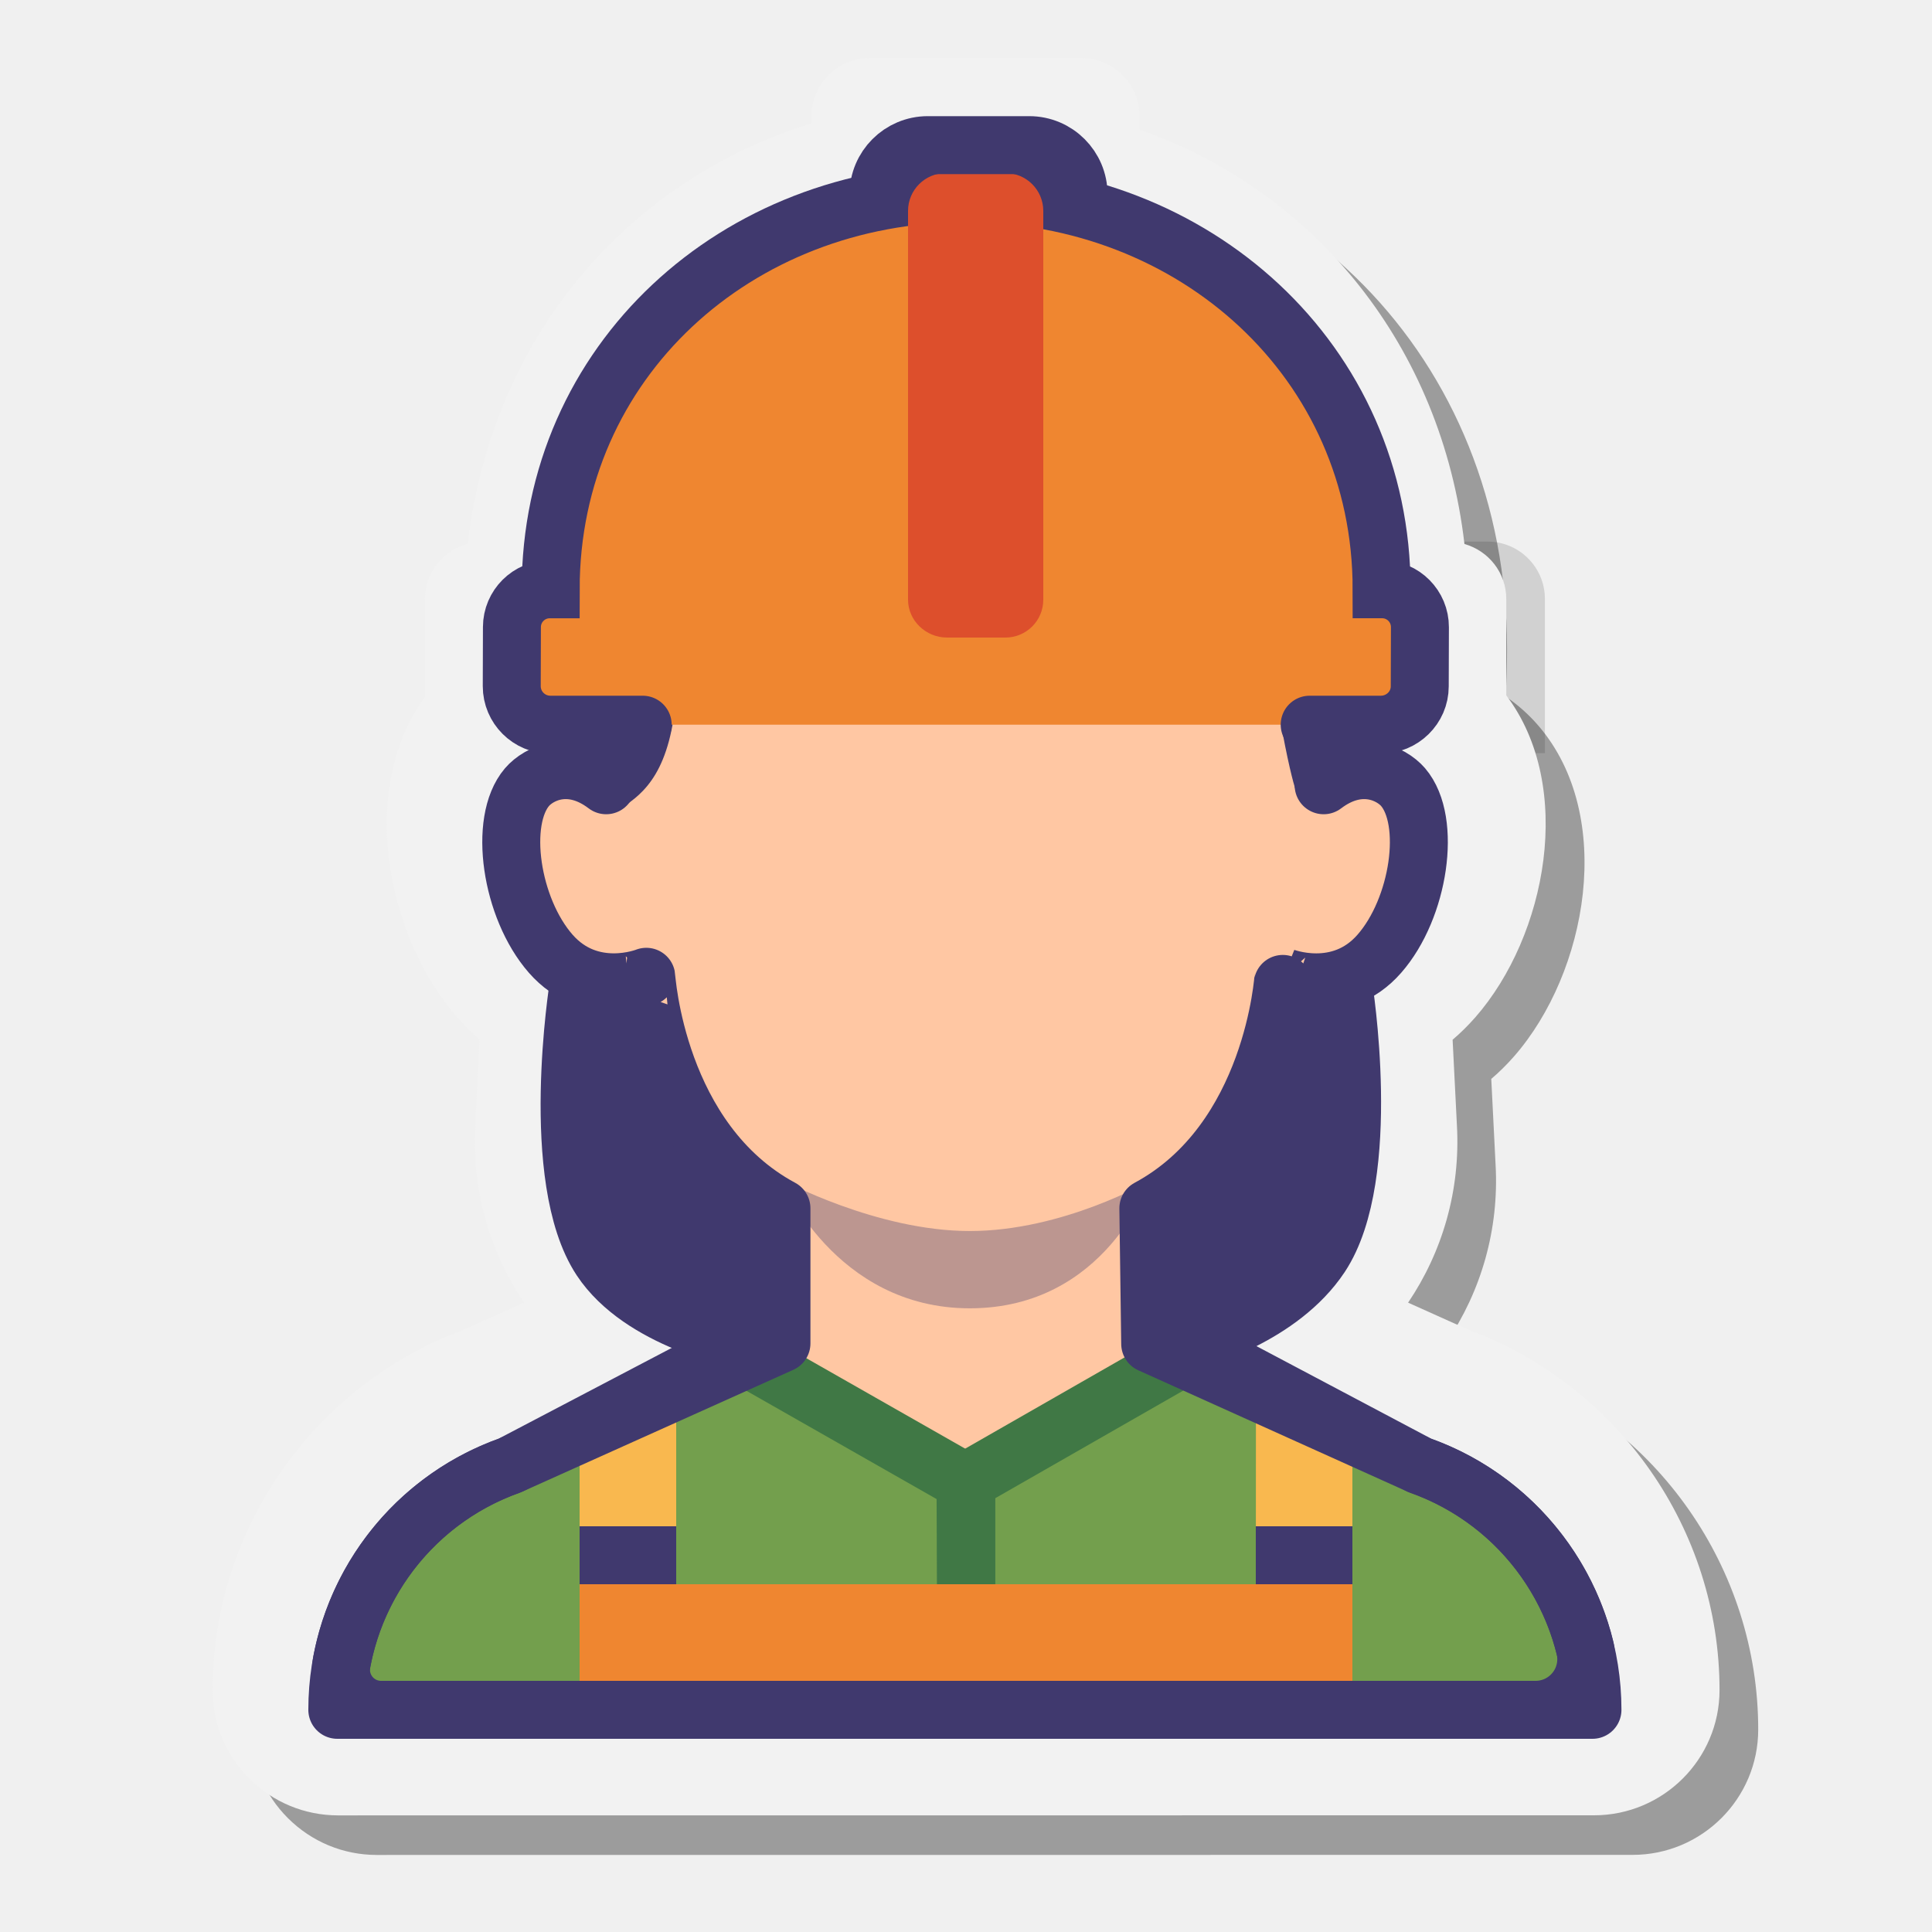
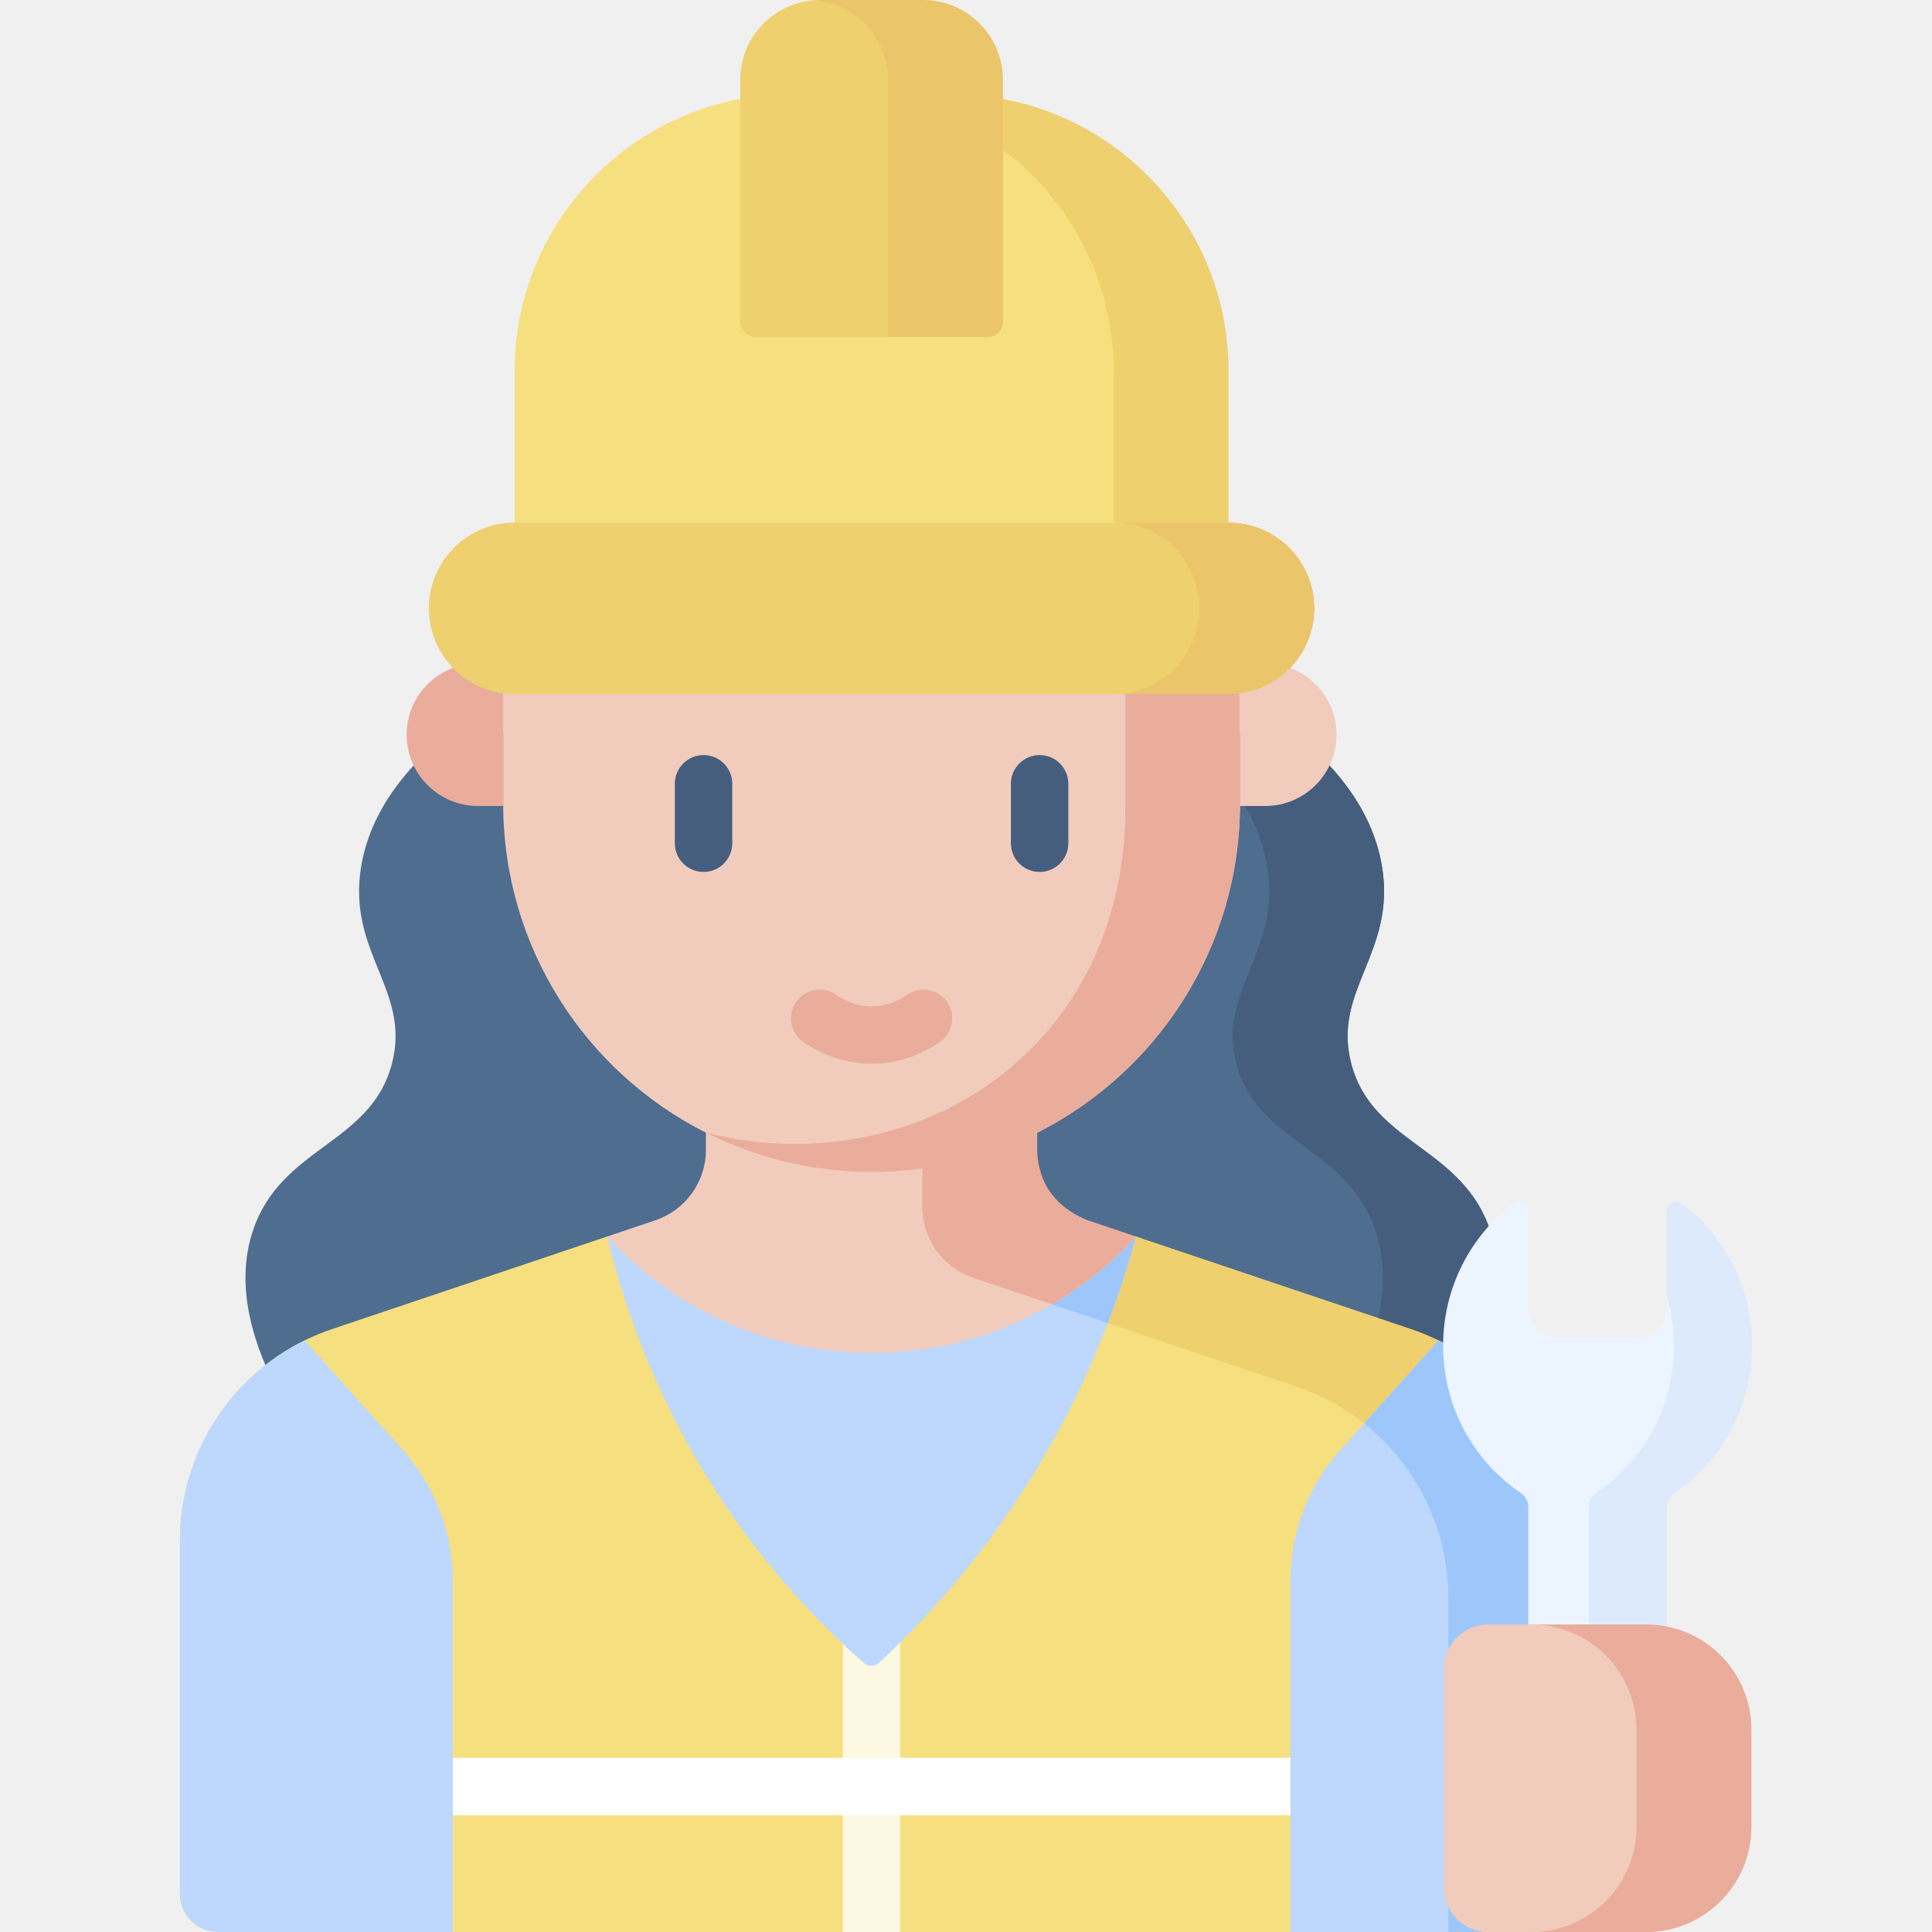
- <svg xmlns="http://www.w3.org/2000/svg" viewBox="0 0 100 100" width="100px" height="100px" baseProfile="basic">
-   <path fill="#d1d1d1" d="M79.964,38.981H23.991v-7.954c0-1.654,1.341-2.995,2.995-2.995h50.008c1.64,0,2.97,1.33,2.97,2.97 V38.981z" />
-   <path d="M19.503,96.012c-1.734,0-3.367-0.678-4.598-1.903c-1.227-1.224-1.902-2.854-1.902-4.585 c0-8.309,5.219-15.784,13.008-18.665l3.117-1.4c-1.777-2.636-2.719-5.837-2.531-9.206l0.223-4.425 c-0.406-0.347-0.797-0.733-1.16-1.15c-3.809-4.351-5.266-12.446-1.27-17.109c0.492-0.573,1.062-1.08,1.688-1.513 c-0.051-0.819-0.074-1.634-0.074-2.484c0-15.039,11.18-26.381,26-26.381s26,11.343,26,26.381c0,0.846-0.023,1.657-0.074,2.476 c0.633,0.433,1.211,0.944,1.707,1.525c3.996,4.663,2.535,12.758-1.273,17.109c-0.371,0.421-0.762,0.811-1.176,1.162l0.223,4.437 c0.188,3.353-0.75,6.55-2.527,9.178l3.113,1.4c7.789,2.881,13.008,10.356,13.008,18.661c0,3.579-2.914,6.488-6.5,6.488 L19.503,96.012z" opacity=".35" />
-   <path fill="#f2f2f2" d="M75.996,68.824l-3.113-1.399c1.777-2.627,2.715-5.822,2.527-9.174l-0.223-4.435 c0.414-0.351,0.805-0.74,1.176-1.161c3.695-4.219,5.164-11.95,1.601-16.664v-4.989c0-1.359-0.918-2.492-2.164-2.845 c-1.187-10.204-7.69-18.245-16.821-21.448V6.003c0-1.654-1.341-2.995-2.995-2.995H45.003c-1.654,0-2.995,1.341-2.995,2.995v0.385 c-9.642,2.957-16.568,11.199-17.8,21.759c-1.274,0.344-2.217,1.497-2.217,2.88v5.055c-3.473,4.723-2.001,12.378,1.669,16.569 c0.363,0.417,0.754,0.803,1.16,1.15l-0.223,4.423c-0.188,3.367,0.754,6.566,2.531,9.201l-3.117,1.399 c-7.789,2.88-13.008,10.35-13.008,18.655c0,1.73,0.676,3.359,1.902,4.583c1.23,1.224,2.863,1.902,4.598,1.902l65-0.004 c3.586,0,6.5-2.907,6.5-6.485C89.003,79.175,83.785,71.704,75.996,68.824z" />
-   <path fill="#40396e" d="M68.512,50.132l0.414,8.266c0.316,5.761-4.174,11.631-9.917,11.631l-20.891,0.06 c-5.743,0-9.794-5.855-9.478-11.616l-0.134-8.341" />
-   <path fill="#ffc7a3" d="M66.238,50.533c1.469,1.375,4.365,0.951,6.259-1.217c2.062-2.359,2.609-5.781,1.227-7.637 c-1.105-1.488-3.113-1.523-4.926-0.273c0.504-3.246,0.207-6.344,0.207-8.957c0-12.113-8.215-19.43-19-19.43s-19,7.316-19,19.43 c0,2.66-0.211,5.82,0.422,9.133c-0.422-1.574-2.992-1.457-4.148,0.098c-1.383,1.855-0.836,5.277,1.227,7.637 s3.836,2.766,5.219,0.906c0.004-0.008,0.008-0.016,0.016-0.023c1.266,5.801,3.287,9.687,6.639,12.824l-0.037,6.747l-13.883,6.059 c-4.26,1.51-7.398,5.018-8.511,9.249c-0.215,0.818-0.039,1.69,0.478,2.36c0.517,0.67,1.316,1.062,2.162,1.062h59.267 c1.009,0,1.957-0.483,2.551-1.298c0.594-0.816,0.762-1.866,0.453-2.826c-1.263-3.915-4.286-7.122-8.305-8.547l-14.508-6.6 l-0.531-6.205C62.591,59.258,64.289,55.996,66.238,50.533z" />
-   <path fill="#40396e" d="M34.911,28.964c0.305-2.758,2.395-4.965,5.172-4.965c5.527,0,14.312,0,19.844,0 c2.773,0,4.855,2.207,5.172,4.965c1.109,9.613,1.996,12.035,1.996,12.035h5.832c-0.07-0.113-0.148-0.223-0.23-0.32 c-0.602-0.703-2.238-1.52-4.113-0.098c0.633-3.309,0.922-5.473,0.922-8.133c0-12.113-8.715-19.93-19.5-19.93s-19.5,7.816-19.5,19.93 c0,2.66,0.289,4.824,0.922,8.133c-1.875-1.422-3.496-0.605-4.098,0.098c-0.082,0.098-0.156,0.207-0.227,0.32h5.812 C32.915,40.999,33.821,38.757,34.911,28.964z" />
-   <path fill="#40396e" d="M50.196,63.718c4.832,0,9.285-2.582,9.285-2.582s-2.223,6.582-9.285,6.582 c-7.004,0-9.73-6.652-9.73-6.652S45.364,63.718,50.196,63.718z" opacity=".35" />
-   <path fill="#40396e" d="M32.419,41.651c1.154-0.793,2.523-2.163,2.631-6.705c0,0,20.007,3.628,22.905-17.673c0,0,0-3-8-3.5 c-10.031-0.629-19.473,9.5-19.473,17.5S32.419,41.651,32.419,41.651z" />
-   <path fill="#40396e" d="M55.891,16.289c0,0-4.105,16.869,11.984,19.802l1.988-2.513l-1.973-7l-4.5-9.5l-5-1.5L55.891,16.289z" />
-   <path fill="#739f4d" d="M72.299,75.972L59.65,70.55c-0.336,2.443-5.199,5.872-10.02,5.848 c-4.742-0.019-9.445-3.448-9.777-5.848l-13.648,5.422c-5.367,1.889-7.953,6.927-7.953,12.581h64 C82.252,82.899,77.662,77.861,72.299,75.972z" />
-   <polyline fill="none" stroke="#407845" stroke-miterlimit="10" stroke-width="3" points="38.54,70.207 49.975,76.718 50.017,87.151" />
-   <polyline fill="none" stroke="#407845" stroke-miterlimit="10" stroke-width="3" points="61.244,70.249 50.017,76.676 50.017,87.11" />
-   <path fill="none" stroke="#40396e" stroke-linecap="round" stroke-linejoin="round" stroke-miterlimit="10" stroke-width="3" d="M38.448,69.533l-12.04,6.312c-4.575,1.618-7.859,5.549-8.723,10.203c-0.113,0.606,0.051,1.231,0.445,1.705 c0.394,0.474,0.979,0.747,1.596,0.747h59.758c0.807,0,1.568-0.372,2.065-1.007c0.497-0.636,0.674-1.465,0.478-2.248 c-1.075-4.299-4.239-7.876-8.548-9.4l-11.966-6.337" />
-   <path fill="none" stroke="#40396e" stroke-linecap="round" stroke-linejoin="round" stroke-miterlimit="10" stroke-width="3" d="M61.882,69.317c0,0,4.386-1.153,6.473-4.31c2.759-4.174,1.179-13.985,1.179-13.985" />
-   <path fill="none" stroke="#40396e" stroke-linecap="round" stroke-linejoin="round" stroke-miterlimit="10" stroke-width="3" d="M38.277,69.317c0,0-5.086-0.973-7.173-4.13c-2.759-4.174-1.163-14.165-1.163-14.165" />
-   <polygon fill="#f9b84f" points="35,87.003 30,87.003 30,75.706 35,72.983" />
-   <polygon fill="#f9b84f" points="65,87.007 70,87.023 70,75.708 65.007,73.047" />
-   <rect width="40" height="5" x="30" y="82" fill="#ef8630" />
-   <rect width="5" height="3" x="65" y="79" fill="#40396e" />
-   <rect width="5" height="3" x="30" y="79" fill="#40396e" />
-   <path fill="#ef8630" stroke="#40396e" stroke-linecap="round" stroke-miterlimit="10" stroke-width="3" d="M67.789,37.51h3.682 c1.104,0,2.015-0.883,2.015-1.985l0.009-3.061c0.003-1.08-0.868-1.958-1.948-1.964l-0.034,0C71.512,18.683,61.825,10,49.979,10 s-21.476,8.685-21.476,20.502l-0.047,0c-1.08-0.001-1.956,0.873-1.959,1.952l-0.009,3.061c0,1.102,0.895,1.995,2,1.995h4.777" />
-   <path fill="#dd4f2c" d="M52.042,33l-3.033-0.001c-1.081,0-2.009-0.875-2.009-1.957V10.916c0-1.081,0.877-1.958,1.958-1.958 h3.084c1.081,0,1.958,0.877,1.958,1.958v20.127C54,32.123,53.123,33,52.042,33z" />
-   <path fill="none" stroke="#40396e" stroke-miterlimit="10" stroke-width="3" d="M45.471,10.066c0-1.41,1.143-2.554,2.554-2.554 h5.248c1.41,0,2.554,1.143,2.554,2.554" />
-   <path fill="none" stroke="#40396e" stroke-linecap="round" stroke-linejoin="round" stroke-miterlimit="10" stroke-width="3" d="M30.904,37.979c0.128,0.817,0.285,1.692,0.471,2.666c-1.874-1.424-3.494-0.605-4.096,0.094c-1.503,1.759-0.836,6.269,1.226,8.625 s4.947,1.194,4.947,1.194c0.008-0.008,0.5,8.489,6.996,11.984v6.991l-14.04,6.312c-5.361,1.896-8.949,6.967-8.949,12.655h64.967 c0-5.688-3.588-10.759-8.949-12.655l-13.943-6.287l-0.096-7.016c6.497-3.495,6.989-11.992,6.996-11.984c0,0,2.905,1.166,4.962-1.194 c2.061-2.352,2.733-6.866,1.226-8.625c-0.601-0.698-2.237-1.518-4.111-0.094c0.196-1.027,0.357-1.922,0.486-2.741" />
+ <svg xmlns="http://www.w3.org/2000/svg" id="Layer_1" enable-background="new 0 0 512 512" height="512" viewBox="0 0 512 512" width="512">
+   <g>
+     <g>
+       <g>
+         <g>
+           <path d="m118.865 194.269c-9.068 7.311-20.425 19.029-23.141 35.285-3.834 22.944 13.247 32.768 8.148 52.298-5.605 21.47-29.461 21.908-36.881 44.388-5.074 15.375.768 31.283 6.702 42.555 46.843.983 267.724.983 314.568 0 5.934-11.272 11.777-27.18 6.702-42.555-7.419-22.48-31.276-22.918-36.881-44.388-5.098-19.53 11.983-29.354 8.148-52.298-2.717-16.255-14.073-27.973-23.141-35.285-31.785.067-192.438.067-224.224 0z" fill="#4f6d8f" />
+           <g>
+             <path d="m394.964 326.24c-7.419-22.48-31.276-22.918-36.881-44.388-5.098-19.53 11.983-29.354 8.148-52.298-2.717-16.255-14.073-27.973-23.141-35.285-6.053.013-16.789.023-30.409.031 9.062 7.313 20.391 19.02 23.104 35.254 3.834 22.944-13.247 32.768-8.148 52.298 5.605 21.47 29.461 21.908 36.881 44.388 5.074 15.375-.768 31.283-6.702 42.555-21.644.454 5.246.529 30.446 0 5.934-11.272 11.776-27.18 6.702-42.555z" fill="#455e7e" />
+           </g>
+           <path d="m414.276 512v-103.683c0-22.765-13.018-43.253-33.044-53.102-2.331-1.146-11.965 2.906-14.476 2.061l-65.697-29.586-27.97-4.289c-8.029-2.702-13.437-10.227-13.437-18.699v-32.126h-57.57v32.126c0 8.471-19.476 20.943-27.505 23.645l-13.679-.657-72.906 24.531c-24.087 8.105-40.311 30.682-40.311 56.096v93.534c0 5.605 4.544 10.149 10.149 10.149z" fill="#f6df7f" />
+           <g>
+             <path d="m293.606 350.65 49.913 16.795c24.087 8.105 40.311 30.682 40.311 56.096v88.459h30.446v-103.683c0-25.414-16.224-47.991-40.311-56.096l-72.906-24.531c-1.189 4.251-2.522 8.644-4.017 13.161-1.118 3.379-2.267 6.645-3.436 9.799z" fill="#efd06f" />
+           </g>
+           <g>
+             <path d="m223.366 512v-84.712c0-4.204 3.408-7.611 7.611-7.611 4.204 0 7.611 3.408 7.611 7.611v84.712z" fill="#fcf8e1" />
+           </g>
+           <path d="m301.059 327.69c-4.55 16.863-12.793 40.11-28.335 64.895-13.305 21.218-27.848 37.007-39.727 48.067-1.149 1.07-2.912 1.095-4.089.057-11.754-10.367-26.49-25.602-39.841-46.575-16.319-25.636-24.174-49.8-28.171-66.444z" fill="#bdd8fc" />
+           <path d="m301.059 327.69h-55.031c2.167 5.054 6.397 9.103 11.837 10.934l35.733 12.023c3.224-8.461 5.644-16.224 7.461-22.957z" fill="#9dc7fb" />
+           <path d="m230.978 358.539c27.743 0 52.707-11.89 70.081-30.849l-27.97-4.289c-8.029-2.702-13.437-10.228-13.437-18.698v-32.127h-72.57v32.127c0 8.471-5.408 15.997-13.437 18.698l-12.747 4.289c17.373 18.959 42.337 30.849 70.08 30.849z" fill="#f1ccbd" />
+           <path d="m257.865 338.624 20.907 7.035c8.313-4.847 15.825-10.918 22.287-17.969l-12.747-4.289c-3.619-1.354-10.315-5.103-12.467-12.583-.633-1.939-.97-3.998-.97-6.115v-32.126h-30.446v47.349c-.001 8.47 5.407 15.996 13.436 18.698z" fill="#eaad9c" />
+           <path d="m414.276 512v-103.683c0-22.764-13.023-43.243-33.048-53.093l-25.969 28.977c-8.572 9.568-13.307 21.948-13.307 34.792v93.007z" fill="#bdd8fc" />
+           <g>
+             <path d="m414.231 406.058c-.645-20.532-12.881-40.972-32.996-50.831-.002-.001-.005-.002-.007-.004l-19.726 22.011c13.826 11.01 22.328 27.913 22.328 46.305v88.461h30.446v-103.683c0-.756-.016-1.508-.045-2.259z" fill="#9dc7fb" />
+           </g>
+           <path d="m57.828 512c-5.605 0-10.149-4.544-10.149-10.149v-93.534c0-22.764 13.023-43.243 33.048-53.093l25.969 28.977c8.572 9.568 13.307 21.948 13.307 34.792v93.007z" fill="#bdd8fc" />
+         </g>
+         <g>
+           <path d="m120.004 465.838h221.948v15.223h-221.948z" fill="#fff" />
+         </g>
+       </g>
+       <g>
+         <path d="m230.978 305.812c-15.788 0-30.702 1.019-43.898-5.636-31.872-16.071-53.732-49.097-53.732-87.229v-59.441h195.262v59.441c0 38.131-21.86 71.157-53.732 87.228-13.198 6.656-43.9 5.637-43.9 5.637z" fill="#f1ccbd" />
+         <path d="m298.163 153.507v59.441c.206 6.596.512 38.476-23.695 63.76-21.82 22.791-55.309 31.609-87.386 23.465 8.538 4.221 19.995 8.46 33.876 9.895 3.512.363 6.861.514 10.021.511 53.92 0 97.631-43.711 97.631-97.631v-59.441z" fill="#eaad9c" />
+         <g>
+           <g>
+             <path d="m275.508 231.077c-4.204 0-7.612-3.408-7.612-7.611v-15.754c0-4.204 3.408-7.611 7.612-7.611s7.612 3.408 7.612 7.611v15.754c0 4.203-3.408 7.611-7.612 7.611z" fill="#455e7e" />
+           </g>
+           <g>
+             <path d="m186.448 231.077c-4.204 0-7.611-3.408-7.611-7.611v-15.754c0-4.204 3.408-7.611 7.611-7.611 4.204 0 7.611 3.408 7.611 7.611v15.754c0 4.203-3.408 7.611-7.611 7.611z" fill="#455e7e" />
+           </g>
+         </g>
+         <g>
+           <path d="m230.985 281.896c-8.642 0-15.054-3.602-18.173-5.812-3.43-2.43-4.24-7.181-1.81-10.611 2.431-3.431 7.181-4.24 10.611-1.81 1.684 1.193 5.214 3.17 9.946 3 4.181-.15 7.294-1.941 8.777-2.994 3.427-2.436 8.178-1.63 10.613 1.796 2.435 3.427 1.631 8.178-1.796 10.613-3.507 2.492-9.312 5.521-17.049 5.798-.377.013-.751.02-1.119.02z" fill="#eaad9c" />
+         </g>
+         <path d="m335.297 213.593h-6.688v-37.78h6.688c10.433 0 18.89 8.457 18.89 18.89 0 10.432-8.457 18.89-18.89 18.89z" fill="#f1ccbd" />
+         <path d="m126.659 213.593h6.688v-37.78h-6.688c-10.433 0-18.89 8.457-18.89 18.89 0 10.432 8.457 18.89 18.89 18.89z" fill="#eaad9c" />
+         <g>
+           <path d="m325.586 183.917h-189.216c-12.54 0-22.706-10.166-22.706-22.706 0-12.54 10.166-22.706 22.706-22.706h189.215c12.54 0 22.706 10.166 22.706 22.706 0 12.54-10.165 22.706-22.705 22.706z" fill="#efd06f" />
+           <path d="m325.586 138.505h-30.446c12.54 0 22.706 10.166 22.706 22.706 0 12.54-10.166 22.706-22.706 22.706h30.446c12.54 0 22.706-10.166 22.706-22.706-.001-12.54-10.166-22.706-22.706-22.706z" fill="#ebc56a" />
+           <path d="m252.194 24.976h-42.431c-40.533 0-73.392 32.859-73.392 73.392v40.137h158.769l15.446-7.318v-32.819c-.001-40.533-17.859-73.392-58.392-73.392z" fill="#f6df7f" />
+           <path d="m252.194 24.976h-30.446c40.533 0 73.392 32.859 73.392 73.392v40.137h30.446v-40.137c-.001-40.533-32.859-73.392-73.392-73.392z" fill="#efd06f" />
+           <path d="m196.162 85.299v-64.107c0-11.165 8.635-20.314 19.591-21.133.529-.039 1.181.059 1.719.059l26.961 2.352c11.704 0 6.36 7.018 6.36 18.722v49.107c0 2.209-1.791 4-4 4l-11.446 15h-35.185c-2.209 0-4-1.791-4-4z" fill="#efd06f" />
+           <path d="m244.601 0h-27.247c-.54 0-1.07.041-1.599.081 10.954.82 19.593 9.947 19.593 21.111v68.107h26.446c2.209 0 4-1.791 4-4v-64.107c-.001-11.704-9.489-21.192-21.193-21.192z" fill="#ebc56a" />
+         </g>
+       </g>
+     </g>
+     <g>
+       <g>
+         <path d="m405.03 485.307v-85.885c0-1.521-.763-2.924-2.004-3.763-12.398-8.372-20.582-22.734-20.582-39.056 0-15.433 7.316-29.113 18.593-37.634 1.652-1.248 3.993-.027 3.993 2.072v25.462c0 4.436 3.519 8.032 7.86 8.032h20.984c4.341 0 7.86-3.596 7.86-8.032v-25.462c0-2.099 2.342-3.32 3.993-2.072 11.277 8.522 18.593 22.202 18.593 37.634 0 16.322-8.184 30.684-20.582 39.056-1.242.838-2.004 2.242-2.004 3.763v85.885z" fill="#ebf4ff" />
+         <g>
+           <path d="m445.728 318.969c-1.651-1.248-3.993-.027-3.993 2.072v22.243c1.226 4.222 1.897 8.689 1.897 13.319 0 16.322-8.184 30.684-20.582 39.056-1.242.838-2.004 2.242-2.004 3.763v85.885h20.689v-85.886c0-1.521.763-2.924 2.004-3.763 12.398-8.372 20.582-22.734 20.582-39.056 0-15.431-7.316-29.111-18.593-37.633z" fill="#dceafc" />
+         </g>
+         <path d="m436.267 512h-41.87c-6.491 0-11.754-5.262-11.754-11.754v-57.972c0-6.491 5.262-11.754 11.754-11.754h41.87c15.384 0 27.855 12.471 27.855 27.855v25.769c0 15.385-12.471 27.856-27.855 27.856z" fill="#f1ccbd" />
+         <path d="m436.267 430.521h-30.446c15.384 0 27.855 12.471 27.855 27.855v25.769c0 15.384-12.471 27.855-27.855 27.855h30.446c15.384 0 27.855-12.471 27.855-27.855v-25.769c0-15.384-12.471-27.855-27.855-27.855z" fill="#eaad9c" />
+       </g>
+     </g>
+   </g>
</svg>
